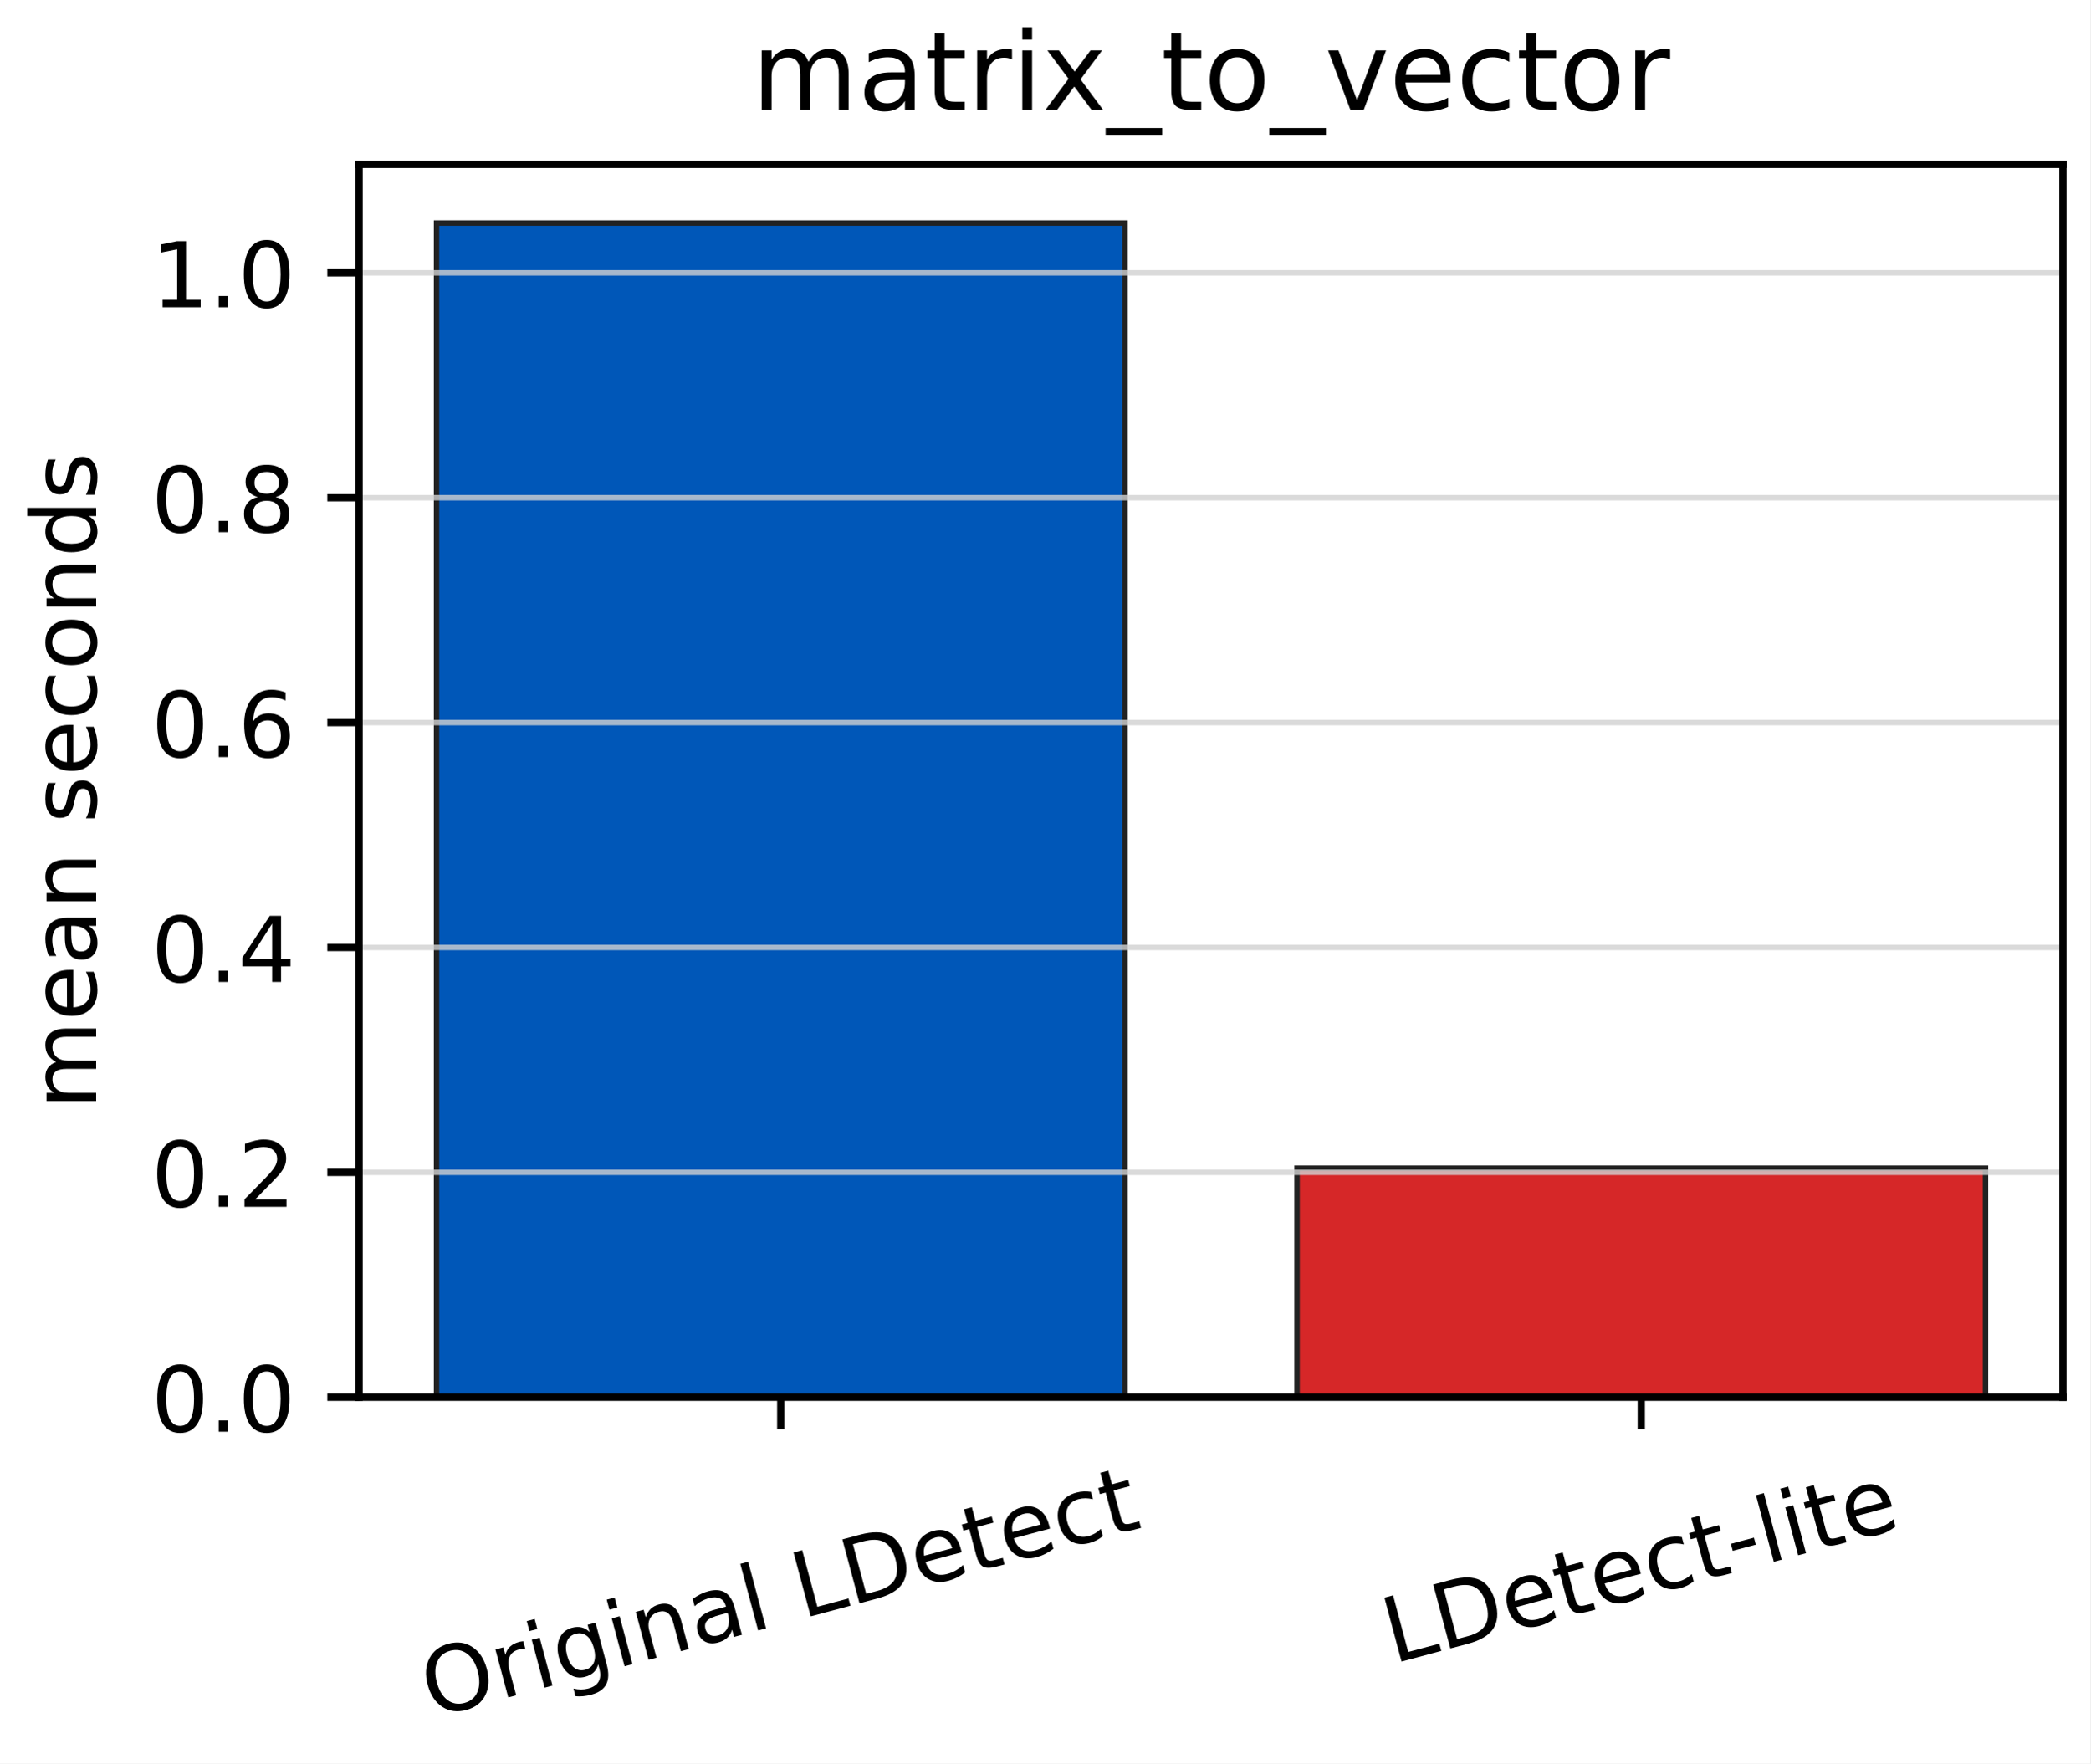
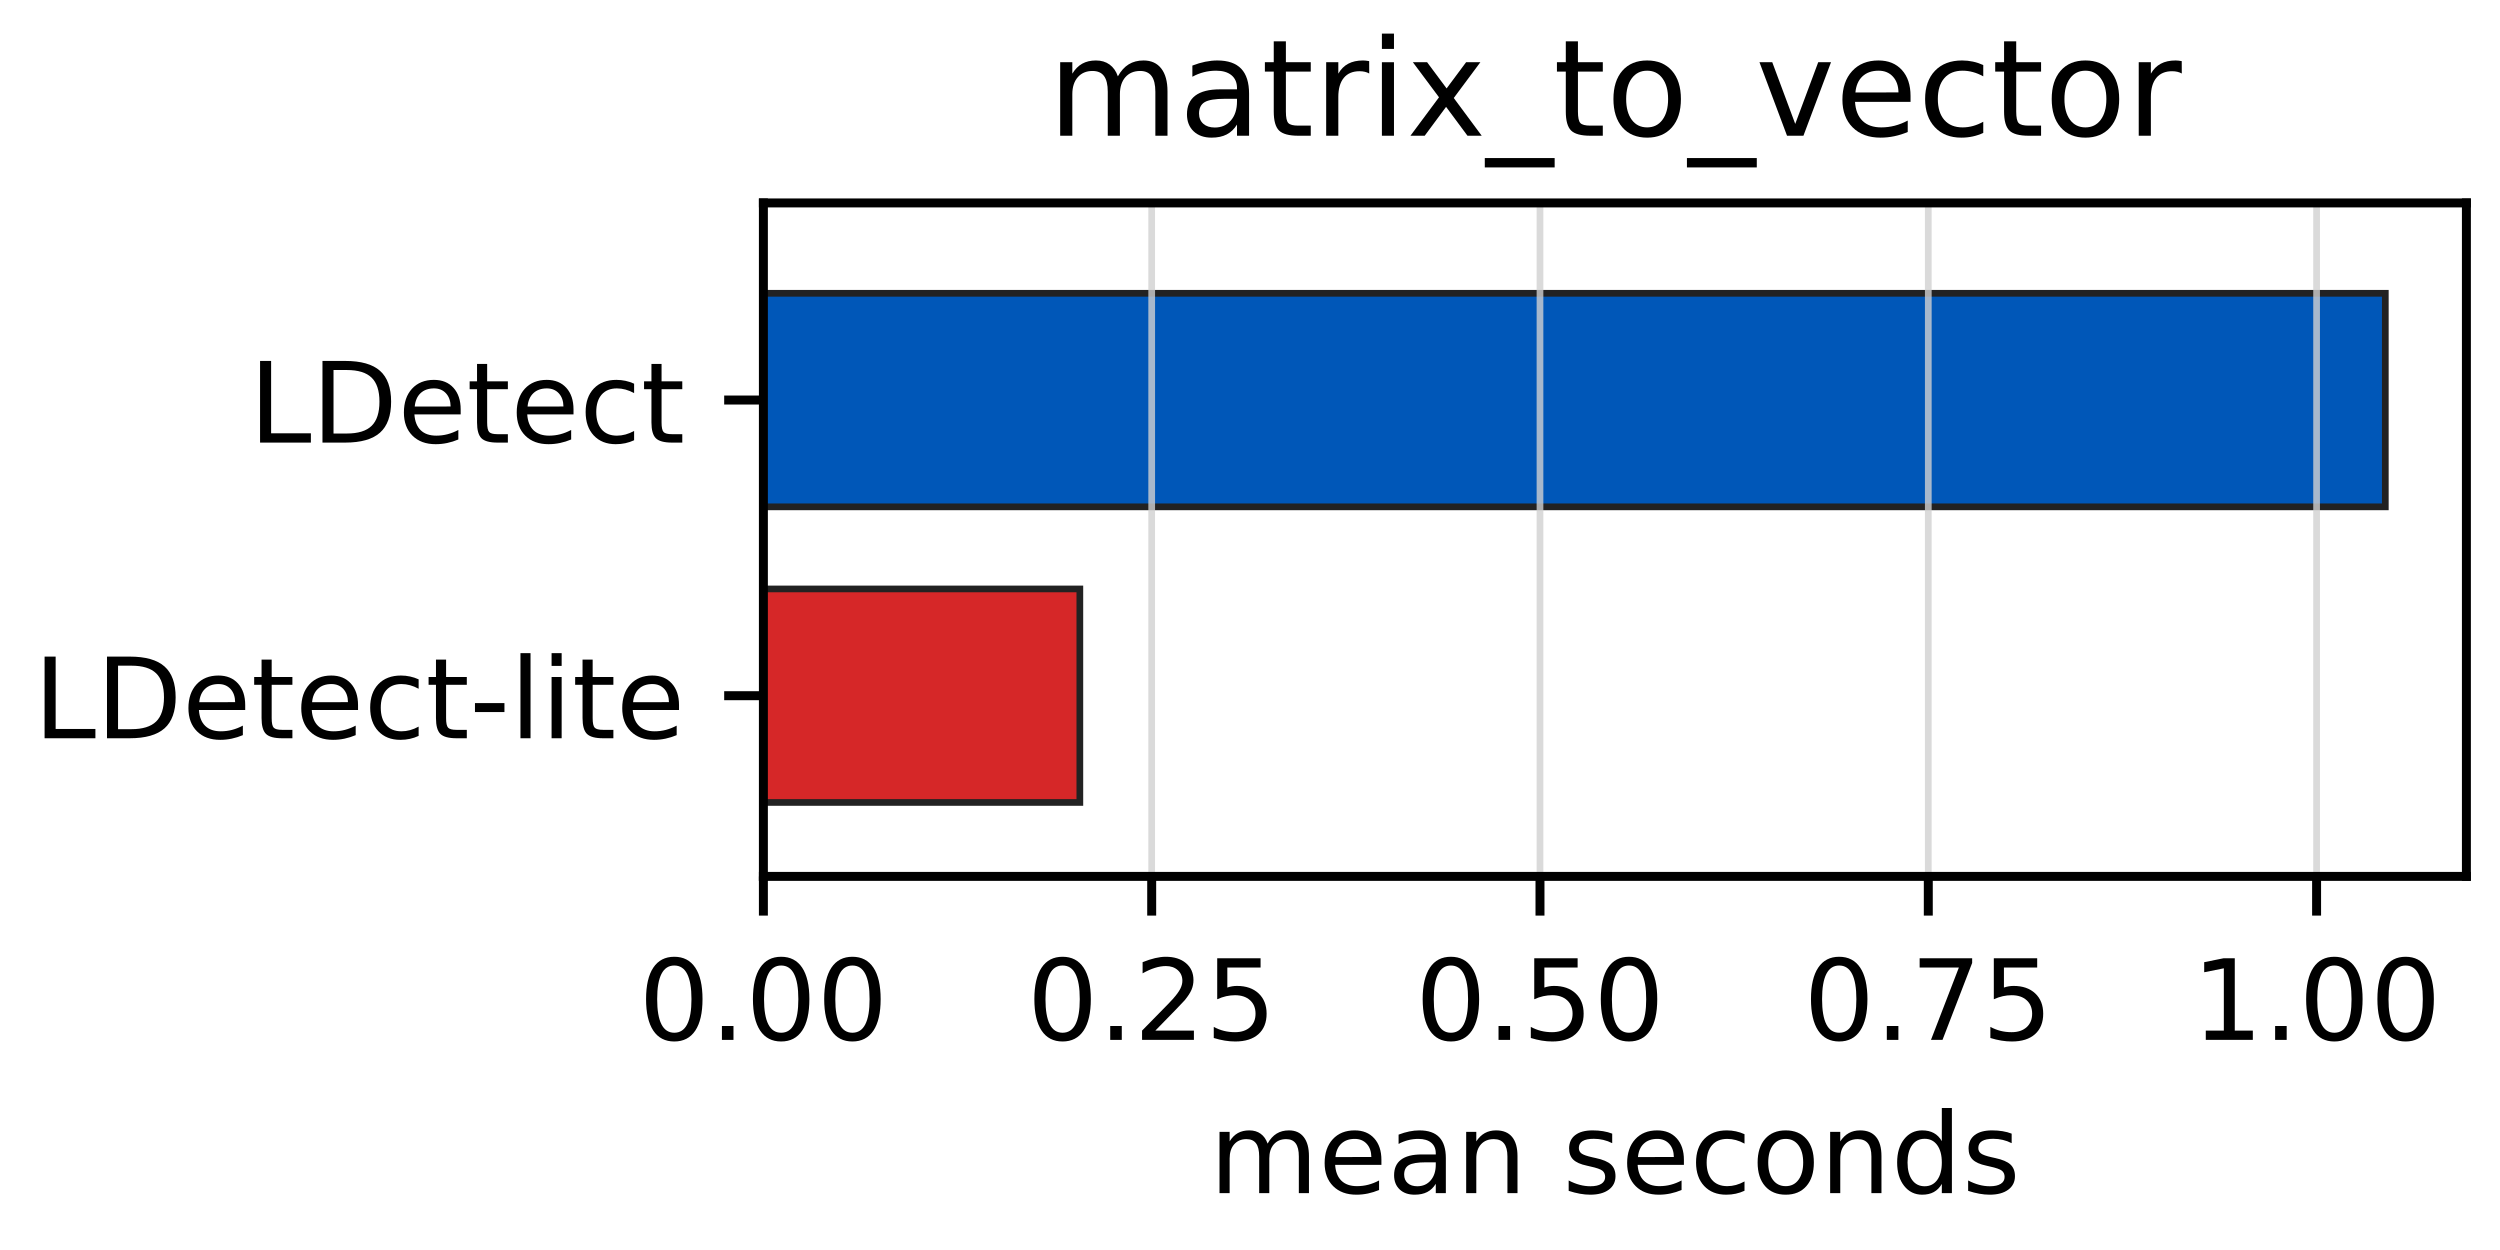
- <svg xmlns="http://www.w3.org/2000/svg" xmlns:xlink="http://www.w3.org/1999/xlink" width="230.4pt" height="194.4pt" viewBox="0 0 230.4 194.4" version="1.1">
+ <svg xmlns="http://www.w3.org/2000/svg" xmlns:xlink="http://www.w3.org/1999/xlink" width="223.2pt" height="111.6pt" viewBox="0 0 223.2 111.6" version="1.1">
  <defs>
    <style type="text/css">*{stroke-linejoin: round; stroke-linecap: butt}</style>
  </defs>
  <g id="figure_1">
    <g id="patch_1">
-       <path d="M 0 194.4 L 230.4 194.4 L 230.4 0 L 0 0 z " style="fill: #ffffff" />
+       <path d="M 0 111.6  L 223.2 111.6  L 223.2 0  L 0 0  z " style="fill: #ffffff" />
    </g>
    <g id="axes_1">
      <g id="patch_2">
-         <path d="M 39.581 154.028 L 227.4 154.028 L 227.4 18.118 L 39.581 18.118 z " style="fill: #ffffff" />
+         <path d="M 68.155 78.244  L 220.2 78.244  L 220.2 18.118  L 68.155 18.118  z " style="fill: #ffffff" />
      </g>
      <g id="patch_3">
-         <path d="M 48.119 154.028 L 124.005 154.028 L 124.005 24.59 L 48.119 24.59 z " clip-path="url(#p7964a295d3)" style="fill: #0057b8; stroke: #222222; stroke-width: 0.6; stroke-linejoin: miter" />
+         <path d="M 68.155 26.184  L 212.96 26.184  L 212.96 45.248  L 68.155 45.248  z " clip-path="url(#p1211b46f7c)" style="fill: #0057b8; stroke: #222222; stroke-width: 0.6; stroke-linejoin: miter" />
      </g>
      <g id="patch_4">
-         <path d="M 142.976 154.028 L 218.863 154.028 L 218.863 128.774 L 142.976 128.774 z " clip-path="url(#p7964a295d3)" style="fill: #d62728; stroke: #222222; stroke-width: 0.6; stroke-linejoin: miter" />
+         <path d="M 68.155 52.58  L 96.408 52.58  L 96.408 71.644  L 68.155 71.644  z " clip-path="url(#p1211b46f7c)" style="fill: #d62728; stroke: #222222; stroke-width: 0.6; stroke-linejoin: miter" />
      </g>
      <g id="matplotlib.axis_1">
        <g id="xtick_1">
          <g id="line2d_1">
+             <path d="M 68.155 78.244  L 68.155 18.118  " clip-path="url(#p1211b46f7c)" style="fill: none; stroke: #d0d0d0; stroke-opacity: 0.8; stroke-width: 0.6; stroke-linecap: square" />
+           </g>
+           <g id="line2d_2">
            <defs>
-               <path id="m3cbb8522fb" d="M 0 0 L 0 3.5 " style="stroke: #000000; stroke-width: 0.8" />
+               <path id="mf1a39b490d" d="M 0 0  L 0 3.5  " style="stroke: #000000; stroke-width: 0.8" />
            </defs>
            <g>
-               <use xlink:href="#m3cbb8522fb" x="86.062" y="154.028" style="stroke: #000000; stroke-width: 0.8" />
+               <use xlink:href="#mf1a39b490d" x="68.155" y="78.244" style="stroke: #000000; stroke-width: 0.8" />
            </g>
          </g>
          <g id="text_1">
-             <g transform="translate(47.54653 189.3909) rotate(-15) scale(0.1 -0.1)">
-               <defs>
-                 <path id="DejaVuSans-4f" d="M 2522 4238 Q 1834 4238 1429 3725 Q 1025 3213 1025 2328 Q 1025 1447 1429 934 Q 1834 422 2522 422 Q 3209 422 3611 934 Q 4013 1447 4013 2328 Q 4013 3213 3611 3725 Q 3209 4238 2522 4238 z M 2522 4750 Q 3503 4750 4090 4092 Q 4678 3434 4678 2328 Q 4678 1225 4090 567 Q 3503 -91 2522 -91 Q 1538 -91 948 565 Q 359 1222 359 2328 Q 359 3434 948 4092 Q 1538 4750 2522 4750 z " transform="scale(0.015625)" />
-                 <path id="DejaVuSans-72" d="M 2631 2963 Q 2534 3019 2420 3045 Q 2306 3072 2169 3072 Q 1681 3072 1420 2755 Q 1159 2438 1159 1844 L 1159 0 L 581 0 L 581 3500 L 1159 3500 L 1159 2956 Q 1341 3275 1631 3429 Q 1922 3584 2338 3584 Q 2397 3584 2469 3576 Q 2541 3569 2628 3553 L 2631 2963 z " transform="scale(0.015625)" />
-                 <path id="DejaVuSans-69" d="M 603 3500 L 1178 3500 L 1178 0 L 603 0 L 603 3500 z M 603 4863 L 1178 4863 L 1178 4134 L 603 4134 L 603 4863 z " transform="scale(0.015625)" />
-                 <path id="DejaVuSans-67" d="M 2906 1791 Q 2906 2416 2648 2759 Q 2391 3103 1925 3103 Q 1463 3103 1205 2759 Q 947 2416 947 1791 Q 947 1169 1205 825 Q 1463 481 1925 481 Q 2391 481 2648 825 Q 2906 1169 2906 1791 z M 3481 434 Q 3481 -459 3084 -895 Q 2688 -1331 1869 -1331 Q 1566 -1331 1297 -1286 Q 1028 -1241 775 -1147 L 775 -588 Q 1028 -725 1275 -790 Q 1522 -856 1778 -856 Q 2344 -856 2625 -561 Q 2906 -266 2906 331 L 2906 616 Q 2728 306 2450 153 Q 2172 0 1784 0 Q 1141 0 747 490 Q 353 981 353 1791 Q 353 2603 747 3093 Q 1141 3584 1784 3584 Q 2172 3584 2450 3431 Q 2728 3278 2906 2969 L 2906 3500 L 3481 3500 L 3481 434 z " transform="scale(0.015625)" />
-                 <path id="DejaVuSans-6e" d="M 3513 2113 L 3513 0 L 2938 0 L 2938 2094 Q 2938 2591 2744 2837 Q 2550 3084 2163 3084 Q 1697 3084 1428 2787 Q 1159 2491 1159 1978 L 1159 0 L 581 0 L 581 3500 L 1159 3500 L 1159 2956 Q 1366 3272 1645 3428 Q 1925 3584 2291 3584 Q 2894 3584 3203 3211 Q 3513 2838 3513 2113 z " transform="scale(0.015625)" />
-                 <path id="DejaVuSans-61" d="M 2194 1759 Q 1497 1759 1228 1600 Q 959 1441 959 1056 Q 959 750 1161 570 Q 1363 391 1709 391 Q 2188 391 2477 730 Q 2766 1069 2766 1631 L 2766 1759 L 2194 1759 z M 3341 1997 L 3341 0 L 2766 0 L 2766 531 Q 2569 213 2275 61 Q 1981 -91 1556 -91 Q 1019 -91 701 211 Q 384 513 384 1019 Q 384 1609 779 1909 Q 1175 2209 1959 2209 L 2766 2209 L 2766 2266 Q 2766 2663 2505 2880 Q 2244 3097 1772 3097 Q 1472 3097 1187 3025 Q 903 2953 641 2809 L 641 3341 Q 956 3463 1253 3523 Q 1550 3584 1831 3584 Q 2591 3584 2966 3190 Q 3341 2797 3341 1997 z " transform="scale(0.015625)" />
-                 <path id="DejaVuSans-6c" d="M 603 4863 L 1178 4863 L 1178 0 L 603 0 L 603 4863 z " transform="scale(0.015625)" />
-                 <path id="DejaVuSans-20" transform="scale(0.015625)" />
-                 <path id="DejaVuSans-4c" d="M 628 4666 L 1259 4666 L 1259 531 L 3531 531 L 3531 0 L 628 0 L 628 4666 z " transform="scale(0.015625)" />
-                 <path id="DejaVuSans-44" d="M 1259 4147 L 1259 519 L 2022 519 Q 2988 519 3436 956 Q 3884 1394 3884 2338 Q 3884 3275 3436 3711 Q 2988 4147 2022 4147 L 1259 4147 z M 628 4666 L 1925 4666 Q 3281 4666 3915 4102 Q 4550 3538 4550 2338 Q 4550 1131 3912 565 Q 3275 0 1925 0 L 628 0 L 628 4666 z " transform="scale(0.015625)" />
-                 <path id="DejaVuSans-65" d="M 3597 1894 L 3597 1613 L 953 1613 Q 991 1019 1311 708 Q 1631 397 2203 397 Q 2534 397 2845 478 Q 3156 559 3463 722 L 3463 178 Q 3153 47 2828 -22 Q 2503 -91 2169 -91 Q 1331 -91 842 396 Q 353 884 353 1716 Q 353 2575 817 3079 Q 1281 3584 2069 3584 Q 2775 3584 3186 3129 Q 3597 2675 3597 1894 z M 3022 2063 Q 3016 2534 2758 2815 Q 2500 3097 2075 3097 Q 1594 3097 1305 2825 Q 1016 2553 972 2059 L 3022 2063 z " transform="scale(0.015625)" />
-                 <path id="DejaVuSans-74" d="M 1172 4494 L 1172 3500 L 2356 3500 L 2356 3053 L 1172 3053 L 1172 1153 Q 1172 725 1289 603 Q 1406 481 1766 481 L 2356 481 L 2356 0 L 1766 0 Q 1100 0 847 248 Q 594 497 594 1153 L 594 3053 L 172 3053 L 172 3500 L 594 3500 L 594 4494 L 1172 4494 z " transform="scale(0.015625)" />
-                 <path id="DejaVuSans-63" d="M 3122 3366 L 3122 2828 Q 2878 2963 2633 3030 Q 2388 3097 2138 3097 Q 1578 3097 1268 2742 Q 959 2388 959 1747 Q 959 1106 1268 751 Q 1578 397 2138 397 Q 2388 397 2633 464 Q 2878 531 3122 666 L 3122 134 Q 2881 22 2623 -34 Q 2366 -91 2075 -91 Q 1284 -91 818 406 Q 353 903 353 1747 Q 353 2603 823 3093 Q 1294 3584 2113 3584 Q 2378 3584 2631 3529 Q 2884 3475 3122 3366 z " transform="scale(0.015625)" />
-               </defs>
-               <use xlink:href="#DejaVuSans-4f" />
-               <use xlink:href="#DejaVuSans-72" transform="translate(78.71094 0)" />
-               <use xlink:href="#DejaVuSans-69" transform="translate(119.8242 0)" />
-               <use xlink:href="#DejaVuSans-67" transform="translate(147.6074 0)" />
-               <use xlink:href="#DejaVuSans-69" transform="translate(211.084 0)" />
-               <use xlink:href="#DejaVuSans-6e" transform="translate(238.8672 0)" />
-               <use xlink:href="#DejaVuSans-61" transform="translate(302.2461 0)" />
-               <use xlink:href="#DejaVuSans-6c" transform="translate(363.5254 0)" />
-               <use xlink:href="#DejaVuSans-20" transform="translate(391.3086 0)" />
-               <use xlink:href="#DejaVuSans-4c" transform="translate(423.0957 0)" />
-               <use xlink:href="#DejaVuSans-44" transform="translate(478.8086 0)" />
-               <use xlink:href="#DejaVuSans-65" transform="translate(555.8105 0)" />
-               <use xlink:href="#DejaVuSans-74" transform="translate(617.334 0)" />
-               <use xlink:href="#DejaVuSans-65" transform="translate(656.543 0)" />
-               <use xlink:href="#DejaVuSans-63" transform="translate(718.0664 0)" />
-               <use xlink:href="#DejaVuSans-74" transform="translate(773.0469 0)" />
+             <g transform="translate(57.02211 92.84195) scale(0.1 -0.1)">
+               <defs>
+                 <path id="DejaVuSans-30" d="M 2034 4250  Q 1547 4250 1301 3770  Q 1056 3291 1056 2328  Q 1056 1369 1301 889  Q 1547 409 2034 409  Q 2525 409 2770 889  Q 3016 1369 3016 2328  Q 3016 3291 2770 3770  Q 2525 4250 2034 4250  z M 2034 4750  Q 2819 4750 3233 4129  Q 3647 3509 3647 2328  Q 3647 1150 3233 529  Q 2819 -91 2034 -91  Q 1250 -91 836 529  Q 422 1150 422 2328  Q 422 3509 836 4129  Q 1250 4750 2034 4750  z " transform="scale(0.015625)" />
+                 <path id="DejaVuSans-2e" d="M 684 794  L 1344 794  L 1344 0  L 684 0  L 684 794  z " transform="scale(0.015625)" />
+               </defs>
+               <use xlink:href="#DejaVuSans-30" />
+               <use xlink:href="#DejaVuSans-2e" transform="translate(63.62305 0)" />
+               <use xlink:href="#DejaVuSans-30" transform="translate(95.41016 0)" />
+               <use xlink:href="#DejaVuSans-30" transform="translate(159.0332 0)" />
            </g>
          </g>
        </g>
        <g id="xtick_2">
-           <g id="line2d_2">
-             <g>
-               <use xlink:href="#m3cbb8522fb" x="180.919" y="154.028" style="stroke: #000000; stroke-width: 0.8" />
+           <g id="line2d_3">
+             <path d="M 102.823 78.244  L 102.823 18.118  " clip-path="url(#p1211b46f7c)" style="fill: none; stroke: #d0d0d0; stroke-opacity: 0.8; stroke-width: 0.6; stroke-linecap: square" />
+           </g>
+           <g id="line2d_4">
+             <g>
+               <use xlink:href="#mf1a39b490d" x="102.823" y="78.244" style="stroke: #000000; stroke-width: 0.8" />
            </g>
          </g>
          <g id="text_2">
-             <g transform="translate(153.5471 183.4195) rotate(-15) scale(0.1 -0.1)">
-               <defs>
-                 <path id="DejaVuSans-2d" d="M 313 2009 L 1997 2009 L 1997 1497 L 313 1497 L 313 2009 z " transform="scale(0.015625)" />
-               </defs>
-               <use xlink:href="#DejaVuSans-4c" />
-               <use xlink:href="#DejaVuSans-44" transform="translate(55.71289 0)" />
-               <use xlink:href="#DejaVuSans-65" transform="translate(132.7148 0)" />
-               <use xlink:href="#DejaVuSans-74" transform="translate(194.2383 0)" />
-               <use xlink:href="#DejaVuSans-65" transform="translate(233.4473 0)" />
-               <use xlink:href="#DejaVuSans-63" transform="translate(294.9707 0)" />
-               <use xlink:href="#DejaVuSans-74" transform="translate(349.9512 0)" />
-               <use xlink:href="#DejaVuSans-2d" transform="translate(389.1602 0)" />
-               <use xlink:href="#DejaVuSans-6c" transform="translate(425.2441 0)" />
-               <use xlink:href="#DejaVuSans-69" transform="translate(453.0273 0)" />
-               <use xlink:href="#DejaVuSans-74" transform="translate(480.8105 0)" />
-               <use xlink:href="#DejaVuSans-65" transform="translate(520.0195 0)" />
-             </g>
-           </g>
-         </g>
-       </g>
-       <g id="matplotlib.axis_2">
-         <g id="ytick_1">
-           <g id="line2d_3">
-             <path d="M 39.581 154.028 L 227.4 154.028 " clip-path="url(#p7964a295d3)" style="fill: none; stroke: #d0d0d0; stroke-opacity: 0.8; stroke-width: 0.6; stroke-linecap: square" />
-           </g>
-           <g id="line2d_4">
+             <g transform="translate(91.6897 92.84195) scale(0.1 -0.1)">
+               <defs>
+                 <path id="DejaVuSans-32" d="M 1228 531  L 3431 531  L 3431 0  L 469 0  L 469 531  Q 828 903 1448 1529  Q 2069 2156 2228 2338  Q 2531 2678 2651 2914  Q 2772 3150 2772 3378  Q 2772 3750 2511 3984  Q 2250 4219 1831 4219  Q 1534 4219 1204 4116  Q 875 4013 500 3803  L 500 4441  Q 881 4594 1212 4672  Q 1544 4750 1819 4750  Q 2544 4750 2975 4387  Q 3406 4025 3406 3419  Q 3406 3131 3298 2873  Q 3191 2616 2906 2266  Q 2828 2175 2409 1742  Q 1991 1309 1228 531  z " transform="scale(0.015625)" />
+                 <path id="DejaVuSans-35" d="M 691 4666  L 3169 4666  L 3169 4134  L 1269 4134  L 1269 2991  Q 1406 3038 1543 3061  Q 1681 3084 1819 3084  Q 2600 3084 3056 2656  Q 3513 2228 3513 1497  Q 3513 744 3044 326  Q 2575 -91 1722 -91  Q 1428 -91 1123 -41  Q 819 9 494 109  L 494 744  Q 775 591 1075 516  Q 1375 441 1709 441  Q 2250 441 2565 725  Q 2881 1009 2881 1497  Q 2881 1984 2565 2268  Q 2250 2553 1709 2553  Q 1456 2553 1204 2497  Q 953 2441 691 2322  L 691 4666  z " transform="scale(0.015625)" />
+               </defs>
+               <use xlink:href="#DejaVuSans-30" />
+               <use xlink:href="#DejaVuSans-2e" transform="translate(63.62305 0)" />
+               <use xlink:href="#DejaVuSans-32" transform="translate(95.41016 0)" />
+               <use xlink:href="#DejaVuSans-35" transform="translate(159.0332 0)" />
+             </g>
+           </g>
+         </g>
+         <g id="xtick_3">
+           <g id="line2d_5">
+             <path d="M 137.49 78.244  L 137.49 18.118  " clip-path="url(#p1211b46f7c)" style="fill: none; stroke: #d0d0d0; stroke-opacity: 0.8; stroke-width: 0.6; stroke-linecap: square" />
+           </g>
+           <g id="line2d_6">
+             <g>
+               <use xlink:href="#mf1a39b490d" x="137.49" y="78.244" style="stroke: #000000; stroke-width: 0.8" />
+             </g>
+           </g>
+           <g id="text_3">
+             <g transform="translate(126.3573 92.84195) scale(0.1 -0.1)">
+               <use xlink:href="#DejaVuSans-30" />
+               <use xlink:href="#DejaVuSans-2e" transform="translate(63.62305 0)" />
+               <use xlink:href="#DejaVuSans-35" transform="translate(95.41016 0)" />
+               <use xlink:href="#DejaVuSans-30" transform="translate(159.0332 0)" />
+             </g>
+           </g>
+         </g>
+         <g id="xtick_4">
+           <g id="line2d_7">
+             <path d="M 172.158 78.244  L 172.158 18.118  " clip-path="url(#p1211b46f7c)" style="fill: none; stroke: #d0d0d0; stroke-opacity: 0.8; stroke-width: 0.6; stroke-linecap: square" />
+           </g>
+           <g id="line2d_8">
+             <g>
+               <use xlink:href="#mf1a39b490d" x="172.158" y="78.244" style="stroke: #000000; stroke-width: 0.8" />
+             </g>
+           </g>
+           <g id="text_4">
+             <g transform="translate(161.0249 92.84195) scale(0.1 -0.1)">
+               <defs>
+                 <path id="DejaVuSans-37" d="M 525 4666  L 3525 4666  L 3525 4397  L 1831 0  L 1172 0  L 2766 4134  L 525 4134  L 525 4666  z " transform="scale(0.015625)" />
+               </defs>
+               <use xlink:href="#DejaVuSans-30" />
+               <use xlink:href="#DejaVuSans-2e" transform="translate(63.62305 0)" />
+               <use xlink:href="#DejaVuSans-37" transform="translate(95.41016 0)" />
+               <use xlink:href="#DejaVuSans-35" transform="translate(159.0332 0)" />
+             </g>
+           </g>
+         </g>
+         <g id="xtick_5">
+           <g id="line2d_9">
+             <path d="M 206.825 78.244  L 206.825 18.118  " clip-path="url(#p1211b46f7c)" style="fill: none; stroke: #d0d0d0; stroke-opacity: 0.8; stroke-width: 0.6; stroke-linecap: square" />
+           </g>
+           <g id="line2d_10">
+             <g>
+               <use xlink:href="#mf1a39b490d" x="206.825" y="78.244" style="stroke: #000000; stroke-width: 0.8" />
+             </g>
+           </g>
+           <g id="text_5">
+             <g transform="translate(195.6925 92.84195) scale(0.1 -0.1)">
+               <defs>
+                 <path id="DejaVuSans-31" d="M 794 531  L 1825 531  L 1825 4091  L 703 3866  L 703 4441  L 1819 4666  L 2450 4666  L 2450 531  L 3481 531  L 3481 0  L 794 0  L 794 531  z " transform="scale(0.015625)" />
+               </defs>
+               <use xlink:href="#DejaVuSans-31" />
+               <use xlink:href="#DejaVuSans-2e" transform="translate(63.62305 0)" />
+               <use xlink:href="#DejaVuSans-30" transform="translate(95.41016 0)" />
+               <use xlink:href="#DejaVuSans-30" transform="translate(159.0332 0)" />
+             </g>
+           </g>
+         </g>
+         <g id="text_6">
+           <g transform="translate(107.9711 106.5201) scale(0.1 -0.1)">
            <defs>
-               <path id="m3611f2bbc2" d="M 0 0 L -3.5 0 " style="stroke: #000000; stroke-width: 0.8" />
-             </defs>
-             <g>
-               <use xlink:href="#m3611f2bbc2" x="39.581" y="154.028" style="stroke: #000000; stroke-width: 0.8" />
-             </g>
-           </g>
-           <g id="text_3">
-             <g transform="translate(16.67836 157.8276) scale(0.1 -0.1)">
-               <defs>
-                 <path id="DejaVuSans-30" d="M 2034 4250 Q 1547 4250 1301 3770 Q 1056 3291 1056 2328 Q 1056 1369 1301 889 Q 1547 409 2034 409 Q 2525 409 2770 889 Q 3016 1369 3016 2328 Q 3016 3291 2770 3770 Q 2525 4250 2034 4250 z M 2034 4750 Q 2819 4750 3233 4129 Q 3647 3509 3647 2328 Q 3647 1150 3233 529 Q 2819 -91 2034 -91 Q 1250 -91 836 529 Q 422 1150 422 2328 Q 422 3509 836 4129 Q 1250 4750 2034 4750 z " transform="scale(0.015625)" />
-                 <path id="DejaVuSans-2e" d="M 684 794 L 1344 794 L 1344 0 L 684 0 L 684 794 z " transform="scale(0.015625)" />
-               </defs>
-               <use xlink:href="#DejaVuSans-30" />
-               <use xlink:href="#DejaVuSans-2e" transform="translate(63.62305 0)" />
-               <use xlink:href="#DejaVuSans-30" transform="translate(95.41016 0)" />
-             </g>
-           </g>
-         </g>
-         <g id="ytick_2">
-           <g id="line2d_5">
-             <path d="M 39.581 129.237 L 227.4 129.237 " clip-path="url(#p7964a295d3)" style="fill: none; stroke: #d0d0d0; stroke-opacity: 0.8; stroke-width: 0.6; stroke-linecap: square" />
-           </g>
-           <g id="line2d_6">
-             <g>
-               <use xlink:href="#m3611f2bbc2" x="39.581" y="129.237" style="stroke: #000000; stroke-width: 0.8" />
-             </g>
-           </g>
-           <g id="text_4">
-             <g transform="translate(16.67836 133.0367) scale(0.1 -0.1)">
-               <defs>
-                 <path id="DejaVuSans-32" d="M 1228 531 L 3431 531 L 3431 0 L 469 0 L 469 531 Q 828 903 1448 1529 Q 2069 2156 2228 2338 Q 2531 2678 2651 2914 Q 2772 3150 2772 3378 Q 2772 3750 2511 3984 Q 2250 4219 1831 4219 Q 1534 4219 1204 4116 Q 875 4013 500 3803 L 500 4441 Q 881 4594 1212 4672 Q 1544 4750 1819 4750 Q 2544 4750 2975 4387 Q 3406 4025 3406 3419 Q 3406 3131 3298 2873 Q 3191 2616 2906 2266 Q 2828 2175 2409 1742 Q 1991 1309 1228 531 z " transform="scale(0.015625)" />
-               </defs>
-               <use xlink:href="#DejaVuSans-30" />
-               <use xlink:href="#DejaVuSans-2e" transform="translate(63.62305 0)" />
-               <use xlink:href="#DejaVuSans-32" transform="translate(95.41016 0)" />
-             </g>
-           </g>
-         </g>
-         <g id="ytick_3">
-           <g id="line2d_7">
-             <path d="M 39.581 104.446 L 227.4 104.446 " clip-path="url(#p7964a295d3)" style="fill: none; stroke: #d0d0d0; stroke-opacity: 0.8; stroke-width: 0.6; stroke-linecap: square" />
-           </g>
-           <g id="line2d_8">
-             <g>
-               <use xlink:href="#m3611f2bbc2" x="39.581" y="104.446" style="stroke: #000000; stroke-width: 0.8" />
-             </g>
-           </g>
-           <g id="text_5">
-             <g transform="translate(16.67836 108.2457) scale(0.1 -0.1)">
-               <defs>
-                 <path id="DejaVuSans-34" d="M 2419 4116 L 825 1625 L 2419 1625 L 2419 4116 z M 2253 4666 L 3047 4666 L 3047 1625 L 3713 1625 L 3713 1100 L 3047 1100 L 3047 0 L 2419 0 L 2419 1100 L 313 1100 L 313 1709 L 2253 4666 z " transform="scale(0.015625)" />
-               </defs>
-               <use xlink:href="#DejaVuSans-30" />
-               <use xlink:href="#DejaVuSans-2e" transform="translate(63.62305 0)" />
-               <use xlink:href="#DejaVuSans-34" transform="translate(95.41016 0)" />
-             </g>
-           </g>
-         </g>
-         <g id="ytick_4">
-           <g id="line2d_9">
-             <path d="M 39.581 79.656 L 227.4 79.656 " clip-path="url(#p7964a295d3)" style="fill: none; stroke: #d0d0d0; stroke-opacity: 0.8; stroke-width: 0.6; stroke-linecap: square" />
-           </g>
-           <g id="line2d_10">
-             <g>
-               <use xlink:href="#m3611f2bbc2" x="39.581" y="79.656" style="stroke: #000000; stroke-width: 0.8" />
-             </g>
-           </g>
-           <g id="text_6">
-             <g transform="translate(16.67836 83.45473) scale(0.1 -0.1)">
-               <defs>
-                 <path id="DejaVuSans-36" d="M 2113 2584 Q 1688 2584 1439 2293 Q 1191 2003 1191 1497 Q 1191 994 1439 701 Q 1688 409 2113 409 Q 2538 409 2786 701 Q 3034 994 3034 1497 Q 3034 2003 2786 2293 Q 2538 2584 2113 2584 z M 3366 4563 L 3366 3988 Q 3128 4100 2886 4159 Q 2644 4219 2406 4219 Q 1781 4219 1451 3797 Q 1122 3375 1075 2522 Q 1259 2794 1537 2939 Q 1816 3084 2150 3084 Q 2853 3084 3261 2657 Q 3669 2231 3669 1497 Q 3669 778 3244 343 Q 2819 -91 2113 -91 Q 1303 -91 875 529 Q 447 1150 447 2328 Q 447 3434 972 4092 Q 1497 4750 2381 4750 Q 2619 4750 2861 4703 Q 3103 4656 3366 4563 z " transform="scale(0.015625)" />
-               </defs>
-               <use xlink:href="#DejaVuSans-30" />
-               <use xlink:href="#DejaVuSans-2e" transform="translate(63.62305 0)" />
-               <use xlink:href="#DejaVuSans-36" transform="translate(95.41016 0)" />
-             </g>
-           </g>
-         </g>
-         <g id="ytick_5">
-           <g id="line2d_11">
-             <path d="M 39.581 54.865 L 227.4 54.865 " clip-path="url(#p7964a295d3)" style="fill: none; stroke: #d0d0d0; stroke-opacity: 0.8; stroke-width: 0.6; stroke-linecap: square" />
-           </g>
-           <g id="line2d_12">
-             <g>
-               <use xlink:href="#m3611f2bbc2" x="39.581" y="54.865" style="stroke: #000000; stroke-width: 0.8" />
-             </g>
-           </g>
-           <g id="text_7">
-             <g transform="translate(16.67836 58.66376) scale(0.1 -0.1)">
-               <defs>
-                 <path id="DejaVuSans-38" d="M 2034 2216 Q 1584 2216 1326 1975 Q 1069 1734 1069 1313 Q 1069 891 1326 650 Q 1584 409 2034 409 Q 2484 409 2743 651 Q 3003 894 3003 1313 Q 3003 1734 2745 1975 Q 2488 2216 2034 2216 z M 1403 2484 Q 997 2584 770 2862 Q 544 3141 544 3541 Q 544 4100 942 4425 Q 1341 4750 2034 4750 Q 2731 4750 3128 4425 Q 3525 4100 3525 3541 Q 3525 3141 3298 2862 Q 3072 2584 2669 2484 Q 3125 2378 3379 2068 Q 3634 1759 3634 1313 Q 3634 634 3220 271 Q 2806 -91 2034 -91 Q 1263 -91 848 271 Q 434 634 434 1313 Q 434 1759 690 2068 Q 947 2378 1403 2484 z M 1172 3481 Q 1172 3119 1398 2916 Q 1625 2713 2034 2713 Q 2441 2713 2670 2916 Q 2900 3119 2900 3481 Q 2900 3844 2670 4047 Q 2441 4250 2034 4250 Q 1625 4250 1398 4047 Q 1172 3844 1172 3481 z " transform="scale(0.015625)" />
-               </defs>
-               <use xlink:href="#DejaVuSans-30" />
-               <use xlink:href="#DejaVuSans-2e" transform="translate(63.62305 0)" />
-               <use xlink:href="#DejaVuSans-38" transform="translate(95.41016 0)" />
-             </g>
-           </g>
-         </g>
-         <g id="ytick_6">
-           <g id="line2d_13">
-             <path d="M 39.581 30.074 L 227.4 30.074 " clip-path="url(#p7964a295d3)" style="fill: none; stroke: #d0d0d0; stroke-opacity: 0.8; stroke-width: 0.6; stroke-linecap: square" />
-           </g>
-           <g id="line2d_14">
-             <g>
-               <use xlink:href="#m3611f2bbc2" x="39.581" y="30.074" style="stroke: #000000; stroke-width: 0.8" />
-             </g>
-           </g>
-           <g id="text_8">
-             <g transform="translate(16.67836 33.87278) scale(0.1 -0.1)">
-               <defs>
-                 <path id="DejaVuSans-31" d="M 794 531 L 1825 531 L 1825 4091 L 703 3866 L 703 4441 L 1819 4666 L 2450 4666 L 2450 531 L 3481 531 L 3481 0 L 794 0 L 794 531 z " transform="scale(0.015625)" />
-               </defs>
-               <use xlink:href="#DejaVuSans-31" />
-               <use xlink:href="#DejaVuSans-2e" transform="translate(63.62305 0)" />
-               <use xlink:href="#DejaVuSans-30" transform="translate(95.41016 0)" />
-             </g>
-           </g>
-         </g>
-         <g id="text_9">
-           <g transform="translate(10.59868 122.2796) rotate(-90) scale(0.1 -0.1)">
-             <defs>
-               <path id="DejaVuSans-6d" d="M 3328 2828 Q 3544 3216 3844 3400 Q 4144 3584 4550 3584 Q 5097 3584 5394 3201 Q 5691 2819 5691 2113 L 5691 0 L 5113 0 L 5113 2094 Q 5113 2597 4934 2840 Q 4756 3084 4391 3084 Q 3944 3084 3684 2787 Q 3425 2491 3425 1978 L 3425 0 L 2847 0 L 2847 2094 Q 2847 2600 2669 2842 Q 2491 3084 2119 3084 Q 1678 3084 1418 2786 Q 1159 2488 1159 1978 L 1159 0 L 581 0 L 581 3500 L 1159 3500 L 1159 2956 Q 1356 3278 1631 3431 Q 1906 3584 2284 3584 Q 2666 3584 2933 3390 Q 3200 3197 3328 2828 z " transform="scale(0.015625)" />
-               <path id="DejaVuSans-73" d="M 2834 3397 L 2834 2853 Q 2591 2978 2328 3040 Q 2066 3103 1784 3103 Q 1356 3103 1142 2972 Q 928 2841 928 2578 Q 928 2378 1081 2264 Q 1234 2150 1697 2047 L 1894 2003 Q 2506 1872 2764 1633 Q 3022 1394 3022 966 Q 3022 478 2636 193 Q 2250 -91 1575 -91 Q 1294 -91 989 -36 Q 684 19 347 128 L 347 722 Q 666 556 975 473 Q 1284 391 1588 391 Q 1994 391 2212 530 Q 2431 669 2431 922 Q 2431 1156 2273 1281 Q 2116 1406 1581 1522 L 1381 1569 Q 847 1681 609 1914 Q 372 2147 372 2553 Q 372 3047 722 3315 Q 1072 3584 1716 3584 Q 2034 3584 2315 3537 Q 2597 3491 2834 3397 z " transform="scale(0.015625)" />
-               <path id="DejaVuSans-6f" d="M 1959 3097 Q 1497 3097 1228 2736 Q 959 2375 959 1747 Q 959 1119 1226 758 Q 1494 397 1959 397 Q 2419 397 2687 759 Q 2956 1122 2956 1747 Q 2956 2369 2687 2733 Q 2419 3097 1959 3097 z M 1959 3584 Q 2709 3584 3137 3096 Q 3566 2609 3566 1747 Q 3566 888 3137 398 Q 2709 -91 1959 -91 Q 1206 -91 779 398 Q 353 888 353 1747 Q 353 2609 779 3096 Q 1206 3584 1959 3584 z " transform="scale(0.015625)" />
-               <path id="DejaVuSans-64" d="M 2906 2969 L 2906 4863 L 3481 4863 L 3481 0 L 2906 0 L 2906 525 Q 2725 213 2448 61 Q 2172 -91 1784 -91 Q 1150 -91 751 415 Q 353 922 353 1747 Q 353 2572 751 3078 Q 1150 3584 1784 3584 Q 2172 3584 2448 3432 Q 2725 3281 2906 2969 z M 947 1747 Q 947 1113 1208 752 Q 1469 391 1925 391 Q 2381 391 2643 752 Q 2906 1113 2906 1747 Q 2906 2381 2643 2742 Q 2381 3103 1925 3103 Q 1469 3103 1208 2742 Q 947 2381 947 1747 z " transform="scale(0.015625)" />
+               <path id="DejaVuSans-6d" d="M 3328 2828  Q 3544 3216 3844 3400  Q 4144 3584 4550 3584  Q 5097 3584 5394 3201  Q 5691 2819 5691 2113  L 5691 0  L 5113 0  L 5113 2094  Q 5113 2597 4934 2840  Q 4756 3084 4391 3084  Q 3944 3084 3684 2787  Q 3425 2491 3425 1978  L 3425 0  L 2847 0  L 2847 2094  Q 2847 2600 2669 2842  Q 2491 3084 2119 3084  Q 1678 3084 1418 2786  Q 1159 2488 1159 1978  L 1159 0  L 581 0  L 581 3500  L 1159 3500  L 1159 2956  Q 1356 3278 1631 3431  Q 1906 3584 2284 3584  Q 2666 3584 2933 3390  Q 3200 3197 3328 2828  z " transform="scale(0.015625)" />
+               <path id="DejaVuSans-65" d="M 3597 1894  L 3597 1613  L 953 1613  Q 991 1019 1311 708  Q 1631 397 2203 397  Q 2534 397 2845 478  Q 3156 559 3463 722  L 3463 178  Q 3153 47 2828 -22  Q 2503 -91 2169 -91  Q 1331 -91 842 396  Q 353 884 353 1716  Q 353 2575 817 3079  Q 1281 3584 2069 3584  Q 2775 3584 3186 3129  Q 3597 2675 3597 1894  z M 3022 2063  Q 3016 2534 2758 2815  Q 2500 3097 2075 3097  Q 1594 3097 1305 2825  Q 1016 2553 972 2059  L 3022 2063  z " transform="scale(0.015625)" />
+               <path id="DejaVuSans-61" d="M 2194 1759  Q 1497 1759 1228 1600  Q 959 1441 959 1056  Q 959 750 1161 570  Q 1363 391 1709 391  Q 2188 391 2477 730  Q 2766 1069 2766 1631  L 2766 1759  L 2194 1759  z M 3341 1997  L 3341 0  L 2766 0  L 2766 531  Q 2569 213 2275 61  Q 1981 -91 1556 -91  Q 1019 -91 701 211  Q 384 513 384 1019  Q 384 1609 779 1909  Q 1175 2209 1959 2209  L 2766 2209  L 2766 2266  Q 2766 2663 2505 2880  Q 2244 3097 1772 3097  Q 1472 3097 1187 3025  Q 903 2953 641 2809  L 641 3341  Q 956 3463 1253 3523  Q 1550 3584 1831 3584  Q 2591 3584 2966 3190  Q 3341 2797 3341 1997  z " transform="scale(0.015625)" />
+               <path id="DejaVuSans-6e" d="M 3513 2113  L 3513 0  L 2938 0  L 2938 2094  Q 2938 2591 2744 2837  Q 2550 3084 2163 3084  Q 1697 3084 1428 2787  Q 1159 2491 1159 1978  L 1159 0  L 581 0  L 581 3500  L 1159 3500  L 1159 2956  Q 1366 3272 1645 3428  Q 1925 3584 2291 3584  Q 2894 3584 3203 3211  Q 3513 2838 3513 2113  z " transform="scale(0.015625)" />
+               <path id="DejaVuSans-20" transform="scale(0.015625)" />
+               <path id="DejaVuSans-73" d="M 2834 3397  L 2834 2853  Q 2591 2978 2328 3040  Q 2066 3103 1784 3103  Q 1356 3103 1142 2972  Q 928 2841 928 2578  Q 928 2378 1081 2264  Q 1234 2150 1697 2047  L 1894 2003  Q 2506 1872 2764 1633  Q 3022 1394 3022 966  Q 3022 478 2636 193  Q 2250 -91 1575 -91  Q 1294 -91 989 -36  Q 684 19 347 128  L 347 722  Q 666 556 975 473  Q 1284 391 1588 391  Q 1994 391 2212 530  Q 2431 669 2431 922  Q 2431 1156 2273 1281  Q 2116 1406 1581 1522  L 1381 1569  Q 847 1681 609 1914  Q 372 2147 372 2553  Q 372 3047 722 3315  Q 1072 3584 1716 3584  Q 2034 3584 2315 3537  Q 2597 3491 2834 3397  z " transform="scale(0.015625)" />
+               <path id="DejaVuSans-63" d="M 3122 3366  L 3122 2828  Q 2878 2963 2633 3030  Q 2388 3097 2138 3097  Q 1578 3097 1268 2742  Q 959 2388 959 1747  Q 959 1106 1268 751  Q 1578 397 2138 397  Q 2388 397 2633 464  Q 2878 531 3122 666  L 3122 134  Q 2881 22 2623 -34  Q 2366 -91 2075 -91  Q 1284 -91 818 406  Q 353 903 353 1747  Q 353 2603 823 3093  Q 1294 3584 2113 3584  Q 2378 3584 2631 3529  Q 2884 3475 3122 3366  z " transform="scale(0.015625)" />
+               <path id="DejaVuSans-6f" d="M 1959 3097  Q 1497 3097 1228 2736  Q 959 2375 959 1747  Q 959 1119 1226 758  Q 1494 397 1959 397  Q 2419 397 2687 759  Q 2956 1122 2956 1747  Q 2956 2369 2687 2733  Q 2419 3097 1959 3097  z M 1959 3584  Q 2709 3584 3137 3096  Q 3566 2609 3566 1747  Q 3566 888 3137 398  Q 2709 -91 1959 -91  Q 1206 -91 779 398  Q 353 888 353 1747  Q 353 2609 779 3096  Q 1206 3584 1959 3584  z " transform="scale(0.015625)" />
+               <path id="DejaVuSans-64" d="M 2906 2969  L 2906 4863  L 3481 4863  L 3481 0  L 2906 0  L 2906 525  Q 2725 213 2448 61  Q 2172 -91 1784 -91  Q 1150 -91 751 415  Q 353 922 353 1747  Q 353 2572 751 3078  Q 1150 3584 1784 3584  Q 2172 3584 2448 3432  Q 2725 3281 2906 2969  z M 947 1747  Q 947 1113 1208 752  Q 1469 391 1925 391  Q 2381 391 2643 752  Q 2906 1113 2906 1747  Q 2906 2381 2643 2742  Q 2381 3103 1925 3103  Q 1469 3103 1208 2742  Q 947 2381 947 1747  z " transform="scale(0.015625)" />
            </defs>
            <use xlink:href="#DejaVuSans-6d" />
            <use xlink:href="#DejaVuSans-65" transform="translate(97.41211 0)" />
            <use xlink:href="#DejaVuSans-61" transform="translate(158.9355 0)" />
            <use xlink:href="#DejaVuSans-6e" transform="translate(220.2148 0)" />
            <use xlink:href="#DejaVuSans-20" transform="translate(283.5938 0)" />
            <use xlink:href="#DejaVuSans-73" transform="translate(315.3809 0)" />
            <use xlink:href="#DejaVuSans-65" transform="translate(367.4805 0)" />
            <use xlink:href="#DejaVuSans-63" transform="translate(429.0039 0)" />
            <use xlink:href="#DejaVuSans-6f" transform="translate(483.9844 0)" />
            <use xlink:href="#DejaVuSans-6e" transform="translate(545.166 0)" />
            <use xlink:href="#DejaVuSans-64" transform="translate(608.5449 0)" />
            <use xlink:href="#DejaVuSans-73" transform="translate(672.0215 0)" />
          </g>
        </g>
      </g>
+       <g id="matplotlib.axis_2">
+         <g id="ytick_1">
+           <g id="line2d_11">
+             <defs>
+               <path id="mc968017bb9" d="M 0 0  L -3.5 0  " style="stroke: #000000; stroke-width: 0.8" />
+             </defs>
+             <g>
+               <use xlink:href="#mc968017bb9" x="68.155" y="35.716" style="stroke: #000000; stroke-width: 0.8" />
+             </g>
+           </g>
+           <g id="text_7">
+             <g transform="translate(22.23774 39.51519) scale(0.1 -0.1)">
+               <defs>
+                 <path id="DejaVuSans-4c" d="M 628 4666  L 1259 4666  L 1259 531  L 3531 531  L 3531 0  L 628 0  L 628 4666  z " transform="scale(0.015625)" />
+                 <path id="DejaVuSans-44" d="M 1259 4147  L 1259 519  L 2022 519  Q 2988 519 3436 956  Q 3884 1394 3884 2338  Q 3884 3275 3436 3711  Q 2988 4147 2022 4147  L 1259 4147  z M 628 4666  L 1925 4666  Q 3281 4666 3915 4102  Q 4550 3538 4550 2338  Q 4550 1131 3912 565  Q 3275 0 1925 0  L 628 0  L 628 4666  z " transform="scale(0.015625)" />
+                 <path id="DejaVuSans-74" d="M 1172 4494  L 1172 3500  L 2356 3500  L 2356 3053  L 1172 3053  L 1172 1153  Q 1172 725 1289 603  Q 1406 481 1766 481  L 2356 481  L 2356 0  L 1766 0  Q 1100 0 847 248  Q 594 497 594 1153  L 594 3053  L 172 3053  L 172 3500  L 594 3500  L 594 4494  L 1172 4494  z " transform="scale(0.015625)" />
+               </defs>
+               <use xlink:href="#DejaVuSans-4c" />
+               <use xlink:href="#DejaVuSans-44" transform="translate(55.71289 0)" />
+               <use xlink:href="#DejaVuSans-65" transform="translate(132.7148 0)" />
+               <use xlink:href="#DejaVuSans-74" transform="translate(194.2383 0)" />
+               <use xlink:href="#DejaVuSans-65" transform="translate(233.4473 0)" />
+               <use xlink:href="#DejaVuSans-63" transform="translate(294.9707 0)" />
+               <use xlink:href="#DejaVuSans-74" transform="translate(349.9512 0)" />
+             </g>
+           </g>
+         </g>
+         <g id="ytick_2">
+           <g id="line2d_12">
+             <g>
+               <use xlink:href="#mc968017bb9" x="68.155" y="62.112" style="stroke: #000000; stroke-width: 0.8" />
+             </g>
+           </g>
+           <g id="text_8">
+             <g transform="translate(3.00024 65.91159) scale(0.1 -0.1)">
+               <defs>
+                 <path id="DejaVuSans-2d" d="M 313 2009  L 1997 2009  L 1997 1497  L 313 1497  L 313 2009  z " transform="scale(0.015625)" />
+                 <path id="DejaVuSans-6c" d="M 603 4863  L 1178 4863  L 1178 0  L 603 0  L 603 4863  z " transform="scale(0.015625)" />
+                 <path id="DejaVuSans-69" d="M 603 3500  L 1178 3500  L 1178 0  L 603 0  L 603 3500  z M 603 4863  L 1178 4863  L 1178 4134  L 603 4134  L 603 4863  z " transform="scale(0.015625)" />
+               </defs>
+               <use xlink:href="#DejaVuSans-4c" />
+               <use xlink:href="#DejaVuSans-44" transform="translate(55.71289 0)" />
+               <use xlink:href="#DejaVuSans-65" transform="translate(132.7148 0)" />
+               <use xlink:href="#DejaVuSans-74" transform="translate(194.2383 0)" />
+               <use xlink:href="#DejaVuSans-65" transform="translate(233.4473 0)" />
+               <use xlink:href="#DejaVuSans-63" transform="translate(294.9707 0)" />
+               <use xlink:href="#DejaVuSans-74" transform="translate(349.9512 0)" />
+               <use xlink:href="#DejaVuSans-2d" transform="translate(389.1602 0)" />
+               <use xlink:href="#DejaVuSans-6c" transform="translate(425.2441 0)" />
+               <use xlink:href="#DejaVuSans-69" transform="translate(453.0273 0)" />
+               <use xlink:href="#DejaVuSans-74" transform="translate(480.8105 0)" />
+               <use xlink:href="#DejaVuSans-65" transform="translate(520.0195 0)" />
+             </g>
+           </g>
+         </g>
+       </g>
      <g id="patch_5">
-         <path d="M 39.581 154.028 L 39.581 18.118 " style="fill: none; stroke: #000000; stroke-width: 0.8; stroke-linejoin: miter; stroke-linecap: square" />
+         <path d="M 68.155 78.244  L 68.155 18.118  " style="fill: none; stroke: #000000; stroke-width: 0.8; stroke-linejoin: miter; stroke-linecap: square" />
      </g>
      <g id="patch_6">
-         <path d="M 227.4 154.028 L 227.4 18.118 " style="fill: none; stroke: #000000; stroke-width: 0.8; stroke-linejoin: miter; stroke-linecap: square" />
+         <path d="M 220.2 78.244  L 220.2 18.118  " style="fill: none; stroke: #000000; stroke-width: 0.8; stroke-linejoin: miter; stroke-linecap: square" />
      </g>
      <g id="patch_7">
-         <path d="M 39.581 154.028 L 227.4 154.028 " style="fill: none; stroke: #000000; stroke-width: 0.8; stroke-linejoin: miter; stroke-linecap: square" />
+         <path d="M 68.155 78.244  L 220.2 78.244  " style="fill: none; stroke: #000000; stroke-width: 0.8; stroke-linejoin: miter; stroke-linecap: square" />
      </g>
      <g id="patch_8">
-         <path d="M 39.581 18.118 L 227.4 18.118 " style="fill: none; stroke: #000000; stroke-width: 0.8; stroke-linejoin: miter; stroke-linecap: square" />
-       </g>
-       <g id="text_10">
-         <g transform="translate(82.87687 12.11837) scale(0.12 -0.12)">
+         <path d="M 68.155 18.118  L 220.2 18.118  " style="fill: none; stroke: #000000; stroke-width: 0.8; stroke-linejoin: miter; stroke-linecap: square" />
+       </g>
+       <g id="text_9">
+         <g transform="translate(93.56359 12.11837) scale(0.12 -0.12)">
          <defs>
-             <path id="DejaVuSans-78" d="M 3513 3500 L 2247 1797 L 3578 0 L 2900 0 L 1881 1375 L 863 0 L 184 0 L 1544 1831 L 300 3500 L 978 3500 L 1906 2253 L 2834 3500 L 3513 3500 z " transform="scale(0.015625)" />
-             <path id="DejaVuSans-5f" d="M 3263 -1063 L 3263 -1509 L -63 -1509 L -63 -1063 L 3263 -1063 z " transform="scale(0.015625)" />
-             <path id="DejaVuSans-76" d="M 191 3500 L 800 3500 L 1894 563 L 2988 3500 L 3597 3500 L 2284 0 L 1503 0 L 191 3500 z " transform="scale(0.015625)" />
+             <path id="DejaVuSans-72" d="M 2631 2963  Q 2534 3019 2420 3045  Q 2306 3072 2169 3072  Q 1681 3072 1420 2755  Q 1159 2438 1159 1844  L 1159 0  L 581 0  L 581 3500  L 1159 3500  L 1159 2956  Q 1341 3275 1631 3429  Q 1922 3584 2338 3584  Q 2397 3584 2469 3576  Q 2541 3569 2628 3553  L 2631 2963  z " transform="scale(0.015625)" />
+             <path id="DejaVuSans-78" d="M 3513 3500  L 2247 1797  L 3578 0  L 2900 0  L 1881 1375  L 863 0  L 184 0  L 1544 1831  L 300 3500  L 978 3500  L 1906 2253  L 2834 3500  L 3513 3500  z " transform="scale(0.015625)" />
+             <path id="DejaVuSans-5f" d="M 3263 -1063  L 3263 -1509  L -63 -1509  L -63 -1063  L 3263 -1063  z " transform="scale(0.015625)" />
+             <path id="DejaVuSans-76" d="M 191 3500  L 800 3500  L 1894 563  L 2988 3500  L 3597 3500  L 2284 0  L 1503 0  L 191 3500  z " transform="scale(0.015625)" />
          </defs>
          <use xlink:href="#DejaVuSans-6d" />
          <use xlink:href="#DejaVuSans-61" transform="translate(97.41211 0)" />
          <use xlink:href="#DejaVuSans-74" transform="translate(158.6914 0)" />
          <use xlink:href="#DejaVuSans-72" transform="translate(197.9004 0)" />
          <use xlink:href="#DejaVuSans-69" transform="translate(239.0137 0)" />
          <use xlink:href="#DejaVuSans-78" transform="translate(266.7969 0)" />
          <use xlink:href="#DejaVuSans-5f" transform="translate(325.9766 0)" />
          <use xlink:href="#DejaVuSans-74" transform="translate(375.9766 0)" />
          <use xlink:href="#DejaVuSans-6f" transform="translate(415.1855 0)" />
          <use xlink:href="#DejaVuSans-5f" transform="translate(476.3672 0)" />
          <use xlink:href="#DejaVuSans-76" transform="translate(526.3672 0)" />
          <use xlink:href="#DejaVuSans-65" transform="translate(585.5469 0)" />
          <use xlink:href="#DejaVuSans-63" transform="translate(647.0703 0)" />
          <use xlink:href="#DejaVuSans-74" transform="translate(702.0508 0)" />
          <use xlink:href="#DejaVuSans-6f" transform="translate(741.2598 0)" />
          <use xlink:href="#DejaVuSans-72" transform="translate(802.4414 0)" />
        </g>
      </g>
    </g>
  </g>
  <defs>
-     <clipPath id="p7964a295d3">
-       <rect x="39.581" y="18.118" width="187.818" height="135.91" />
+     <clipPath id="p1211b46f7c">
+       <rect x="68.155" y="18.118" width="152.045" height="60.125" />
    </clipPath>
  </defs>
</svg>
